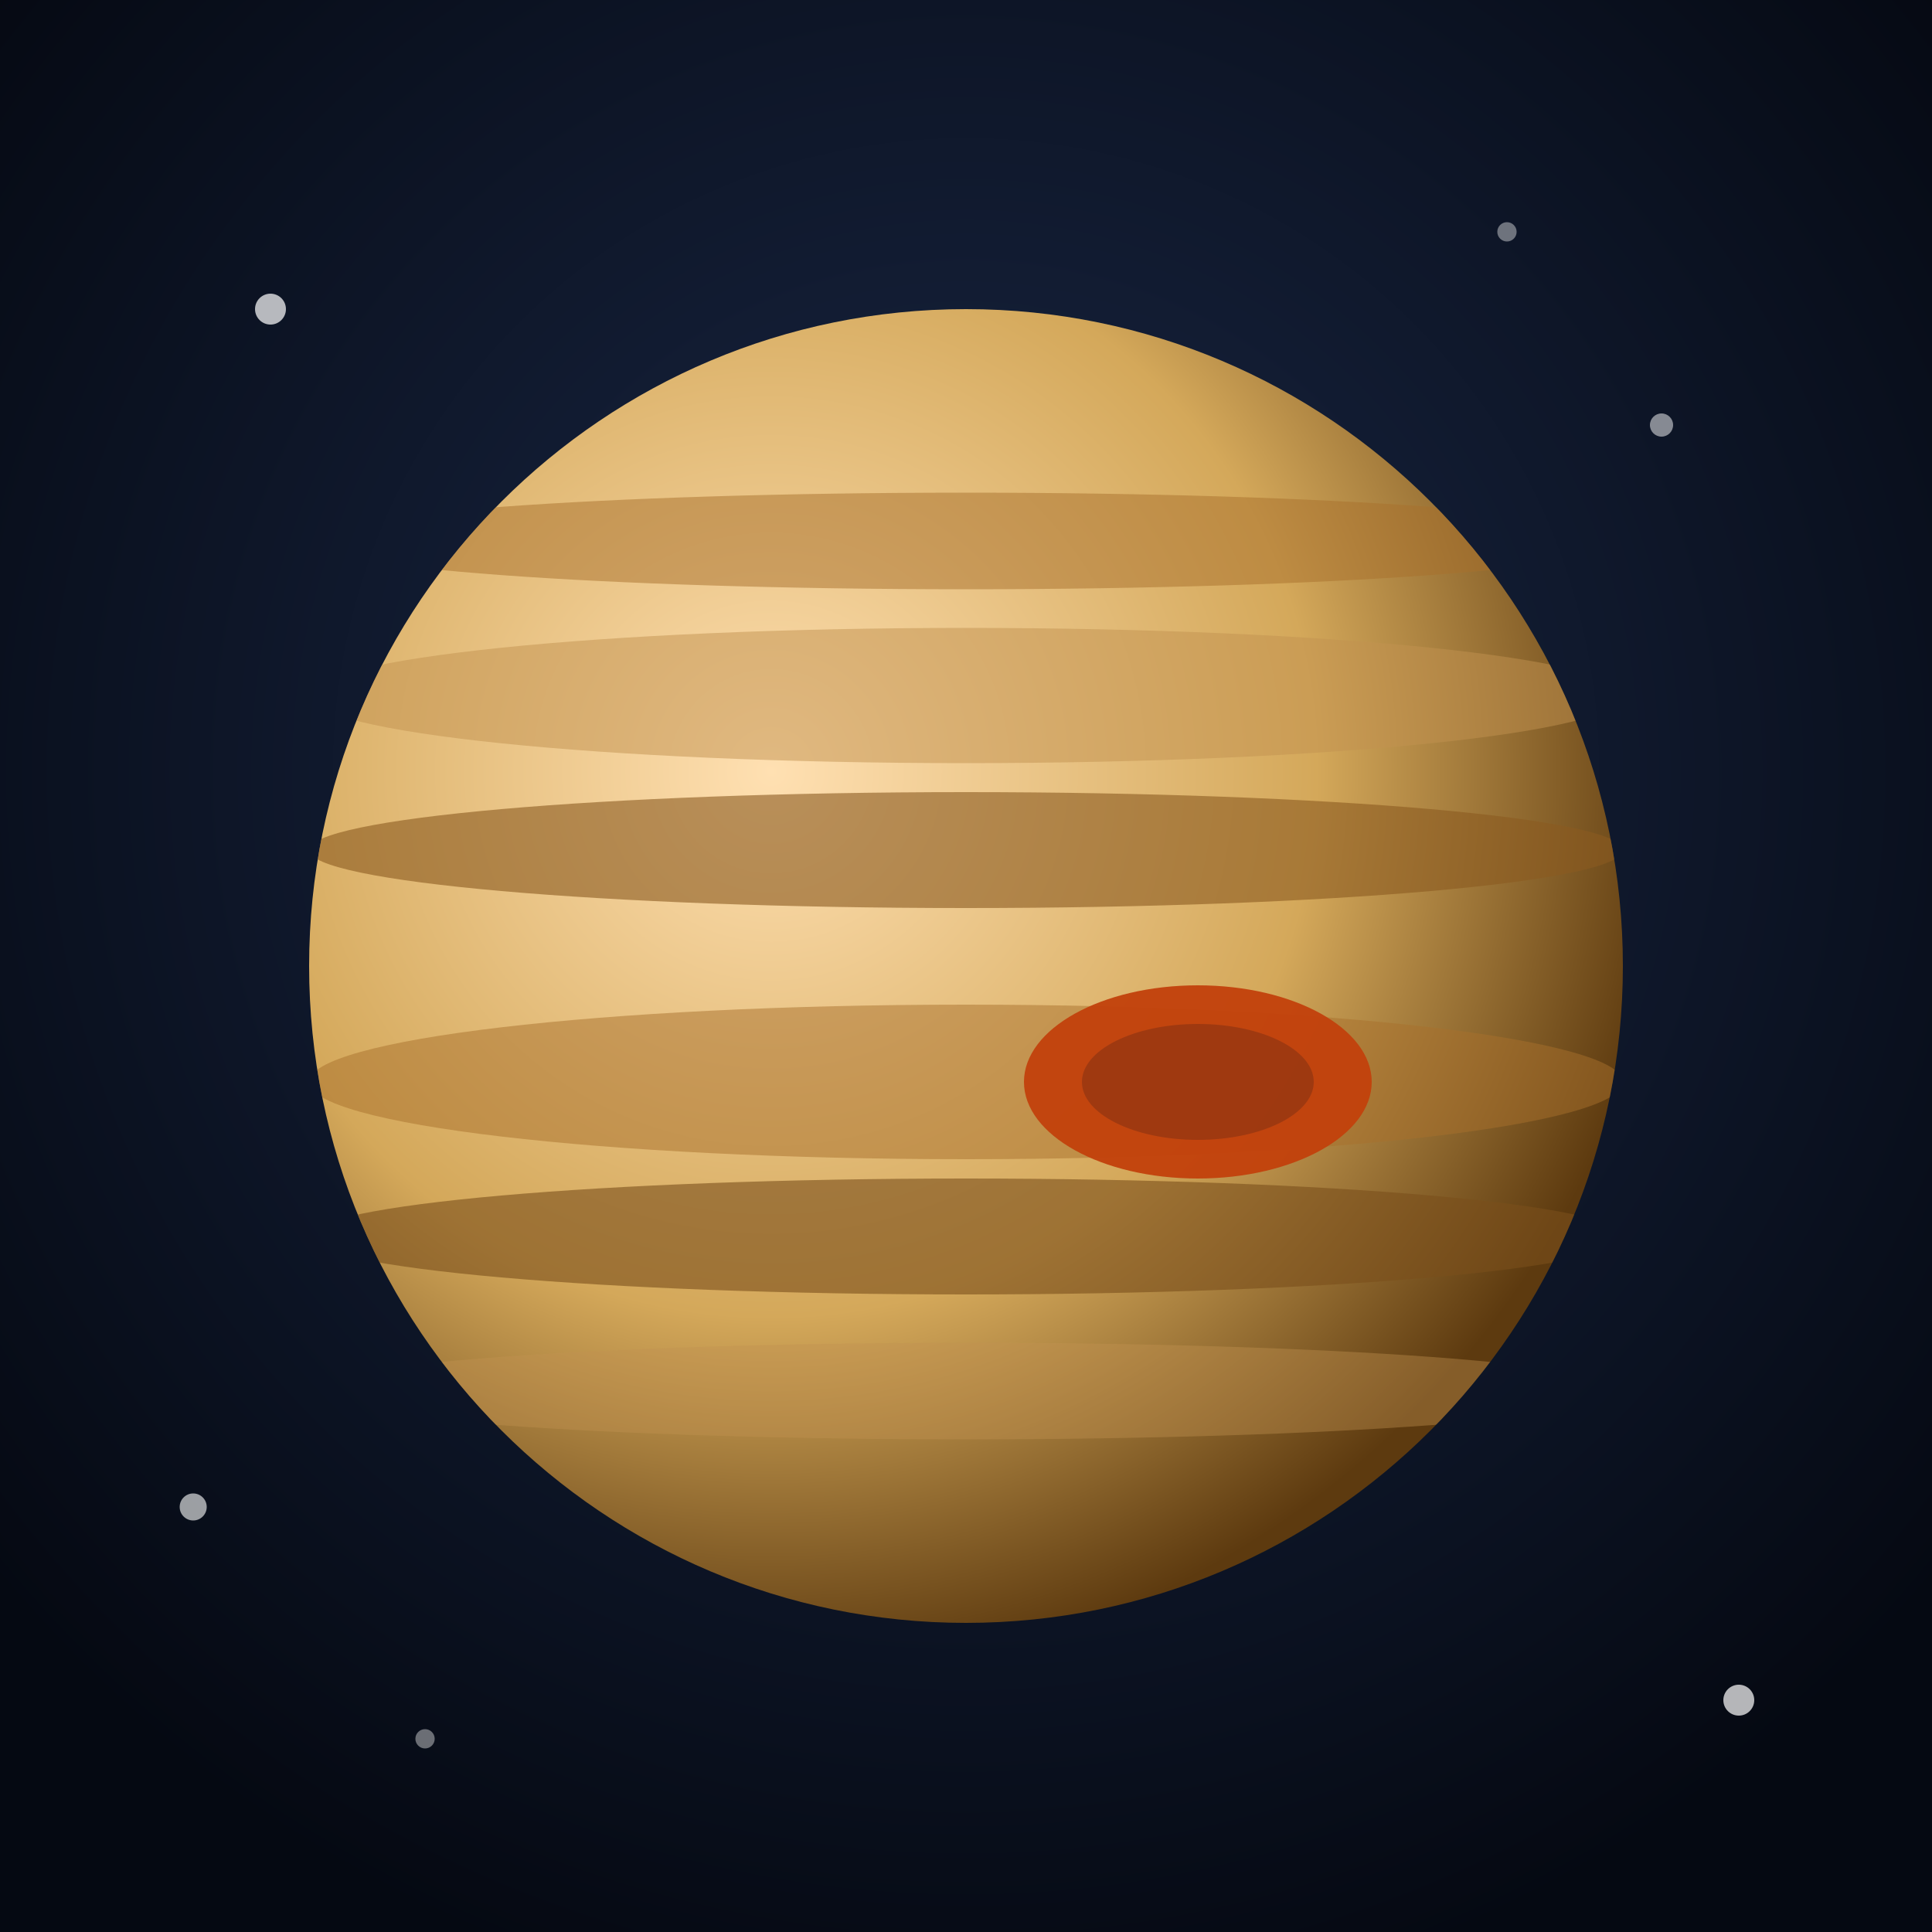
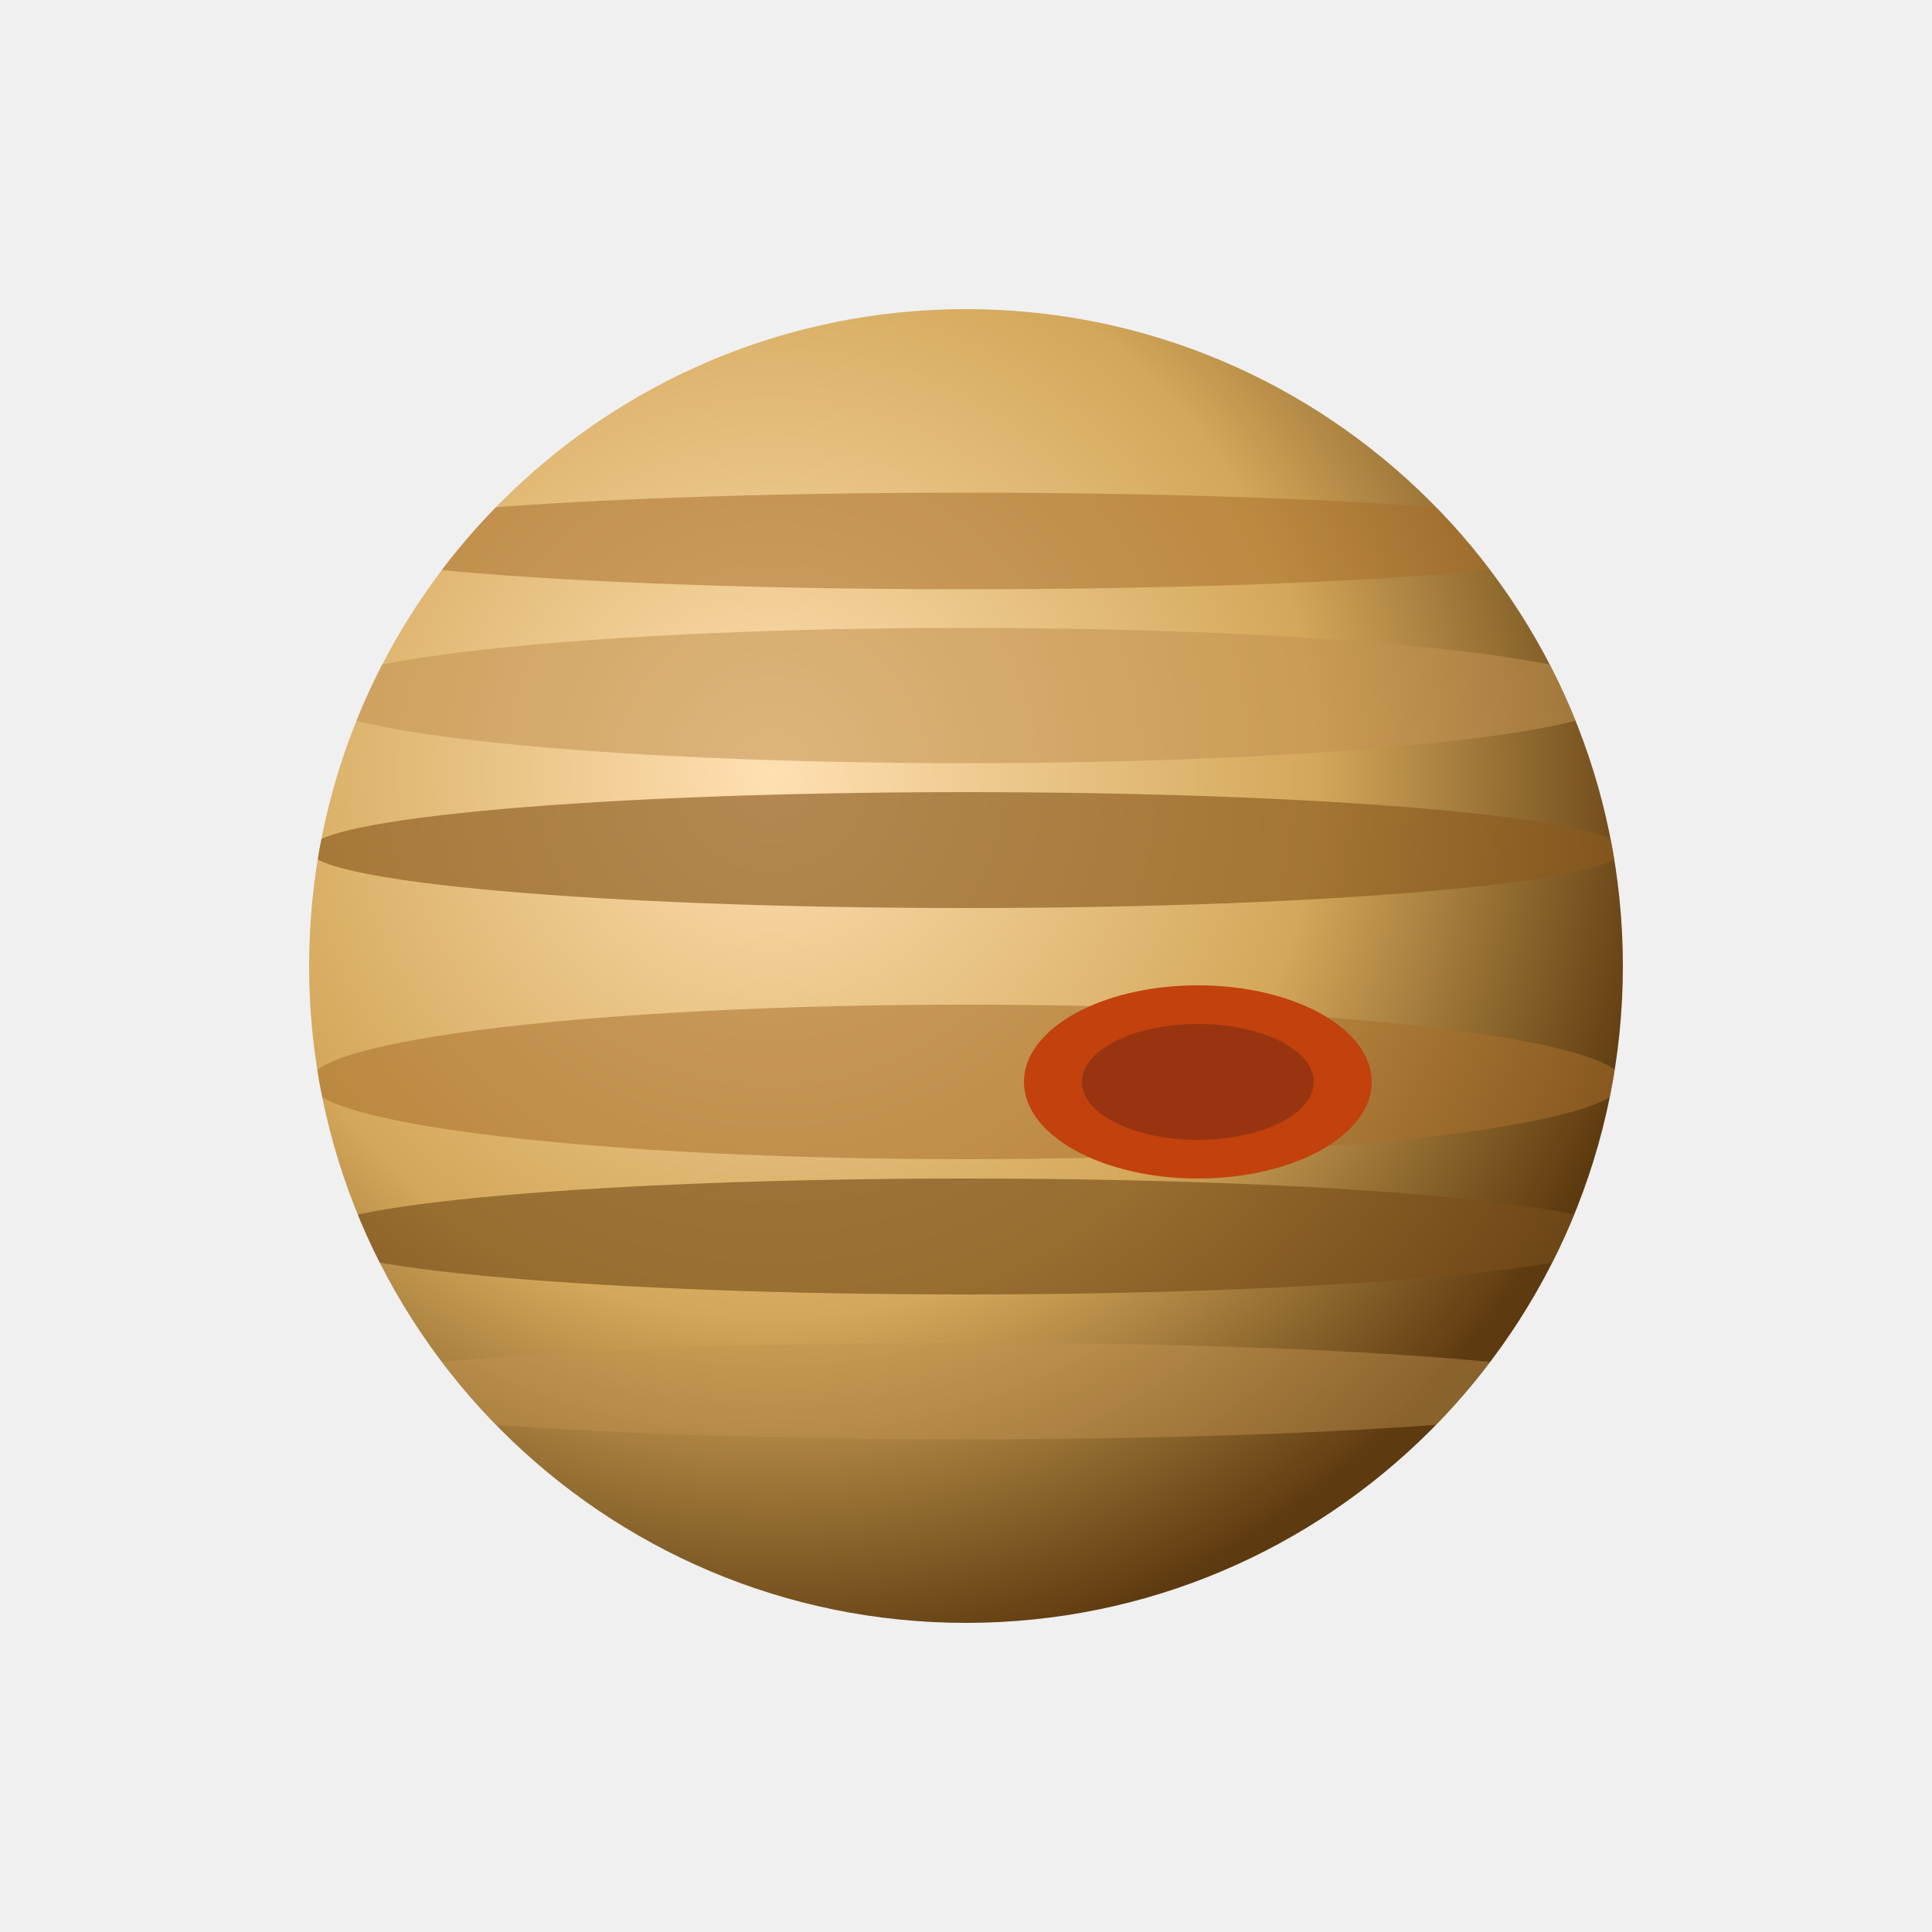
<svg xmlns="http://www.w3.org/2000/svg" viewBox="0 0 100 100">
-   <defs>
-     <radialGradient id="bg" cx="50%" cy="40%" r="65%">
-       <stop offset="0%" stop-color="#1a2847" />
-       <stop offset="100%" stop-color="#050912" />
-     </radialGradient>
-   </defs>
-   <rect width="100" height="100" rx="0" fill="url(#bg)" />
-   <circle cx="14" cy="16" r="0.8" fill="white" opacity="0.7" />
-   <circle cx="86" cy="22" r="0.6" fill="white" opacity="0.5" />
-   <circle cx="10" cy="78" r="0.7" fill="white" opacity="0.6" />
-   <circle cx="90" cy="88" r="0.8" fill="white" opacity="0.7" />
-   <circle cx="78" cy="12" r="0.5" fill="white" opacity="0.4" />
-   <circle cx="22" cy="90" r="0.5" fill="white" opacity="0.4" />
  <defs>
    <radialGradient id="jp" cx="35%" cy="35%" r="70%">
      <stop offset="0%" stop-color="#FFE0B2" />
      <stop offset="60%" stop-color="#D4A85A" />
      <stop offset="100%" stop-color="#5D3A0F" />
    </radialGradient>
+     <clipPath id="jc">
+       <circle cx="50" cy="50" r="34" />
+     </clipPath>
  </defs>
  <circle cx="50" cy="50" r="34" fill="url(#jp)" />
-   <clipPath id="jc">
-     <circle cx="50" cy="50" r="34" />
-   </clipPath>
  <g clip-path="url(#jc)">
-     <ellipse cx="50" cy="28" rx="34" ry="2.5" fill="#A8702B" opacity="0.5" />
-     <ellipse cx="50" cy="36" rx="34" ry="3.5" fill="#C19250" opacity="0.5" />
-     <ellipse cx="50" cy="44" rx="34" ry="3" fill="#8B5A1F" opacity="0.6" />
-     <ellipse cx="50" cy="56" rx="34" ry="4" fill="#A8702B" opacity="0.5" />
-     <ellipse cx="50" cy="64" rx="34" ry="3" fill="#7A4F1A" opacity="0.6" />
-     <ellipse cx="50" cy="72" rx="34" ry="2.5" fill="#C19250" opacity="0.4" />
-     <ellipse cx="62" cy="56" rx="9" ry="5" fill="#C2410C" opacity="0.95" />
-     <ellipse cx="62" cy="56" rx="6" ry="3" fill="#7C2D12" opacity="0.5" />
+     <ellipse cx="50" cy="28" rx="34" ry="2.5" fill="#A8702B" opacity="0.55" />
+     <ellipse cx="50" cy="36" rx="34" ry="3.5" fill="#C19250" opacity="0.55" />
+     <ellipse cx="50" cy="44" rx="34" ry="3" fill="#8B5A1F" opacity="0.65" />
+     <ellipse cx="50" cy="56" rx="34" ry="4" fill="#A8702B" opacity="0.55" />
+     <ellipse cx="50" cy="64" rx="34" ry="3" fill="#7A4F1A" opacity="0.65" />
+     <ellipse cx="50" cy="72" rx="34" ry="2.5" fill="#C19250" opacity="0.45" />
+     <ellipse cx="62" cy="56" rx="9" ry="5" fill="#C2410C" />
+     <ellipse cx="62" cy="56" rx="6" ry="3" fill="#7C2D12" opacity="0.6" />
  </g>
</svg>
